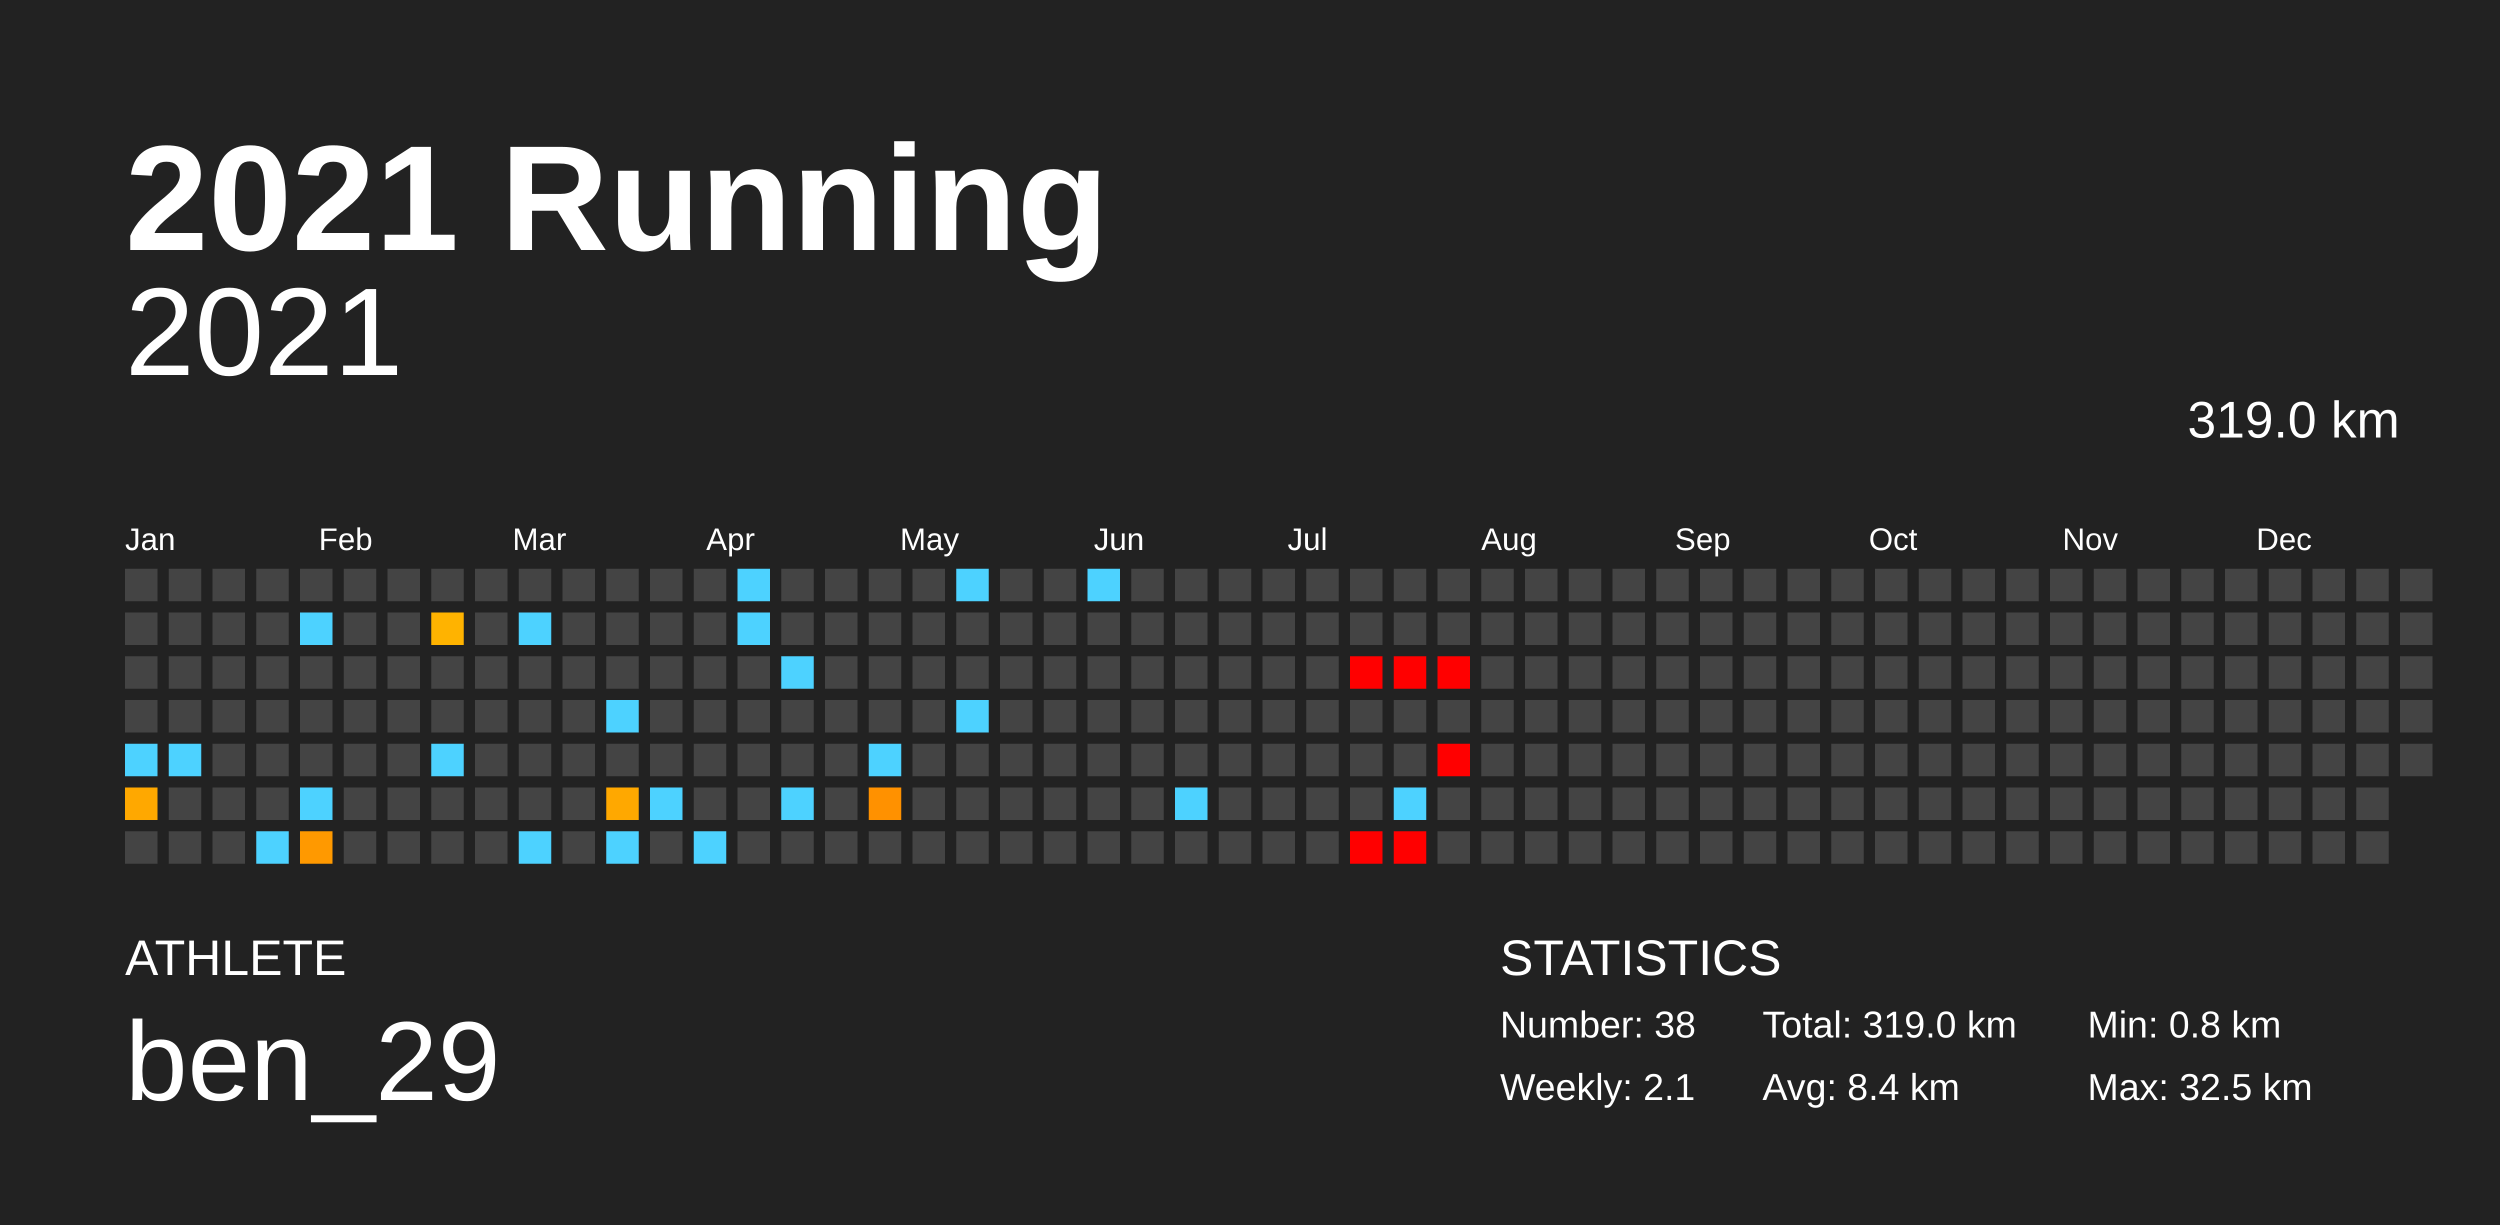
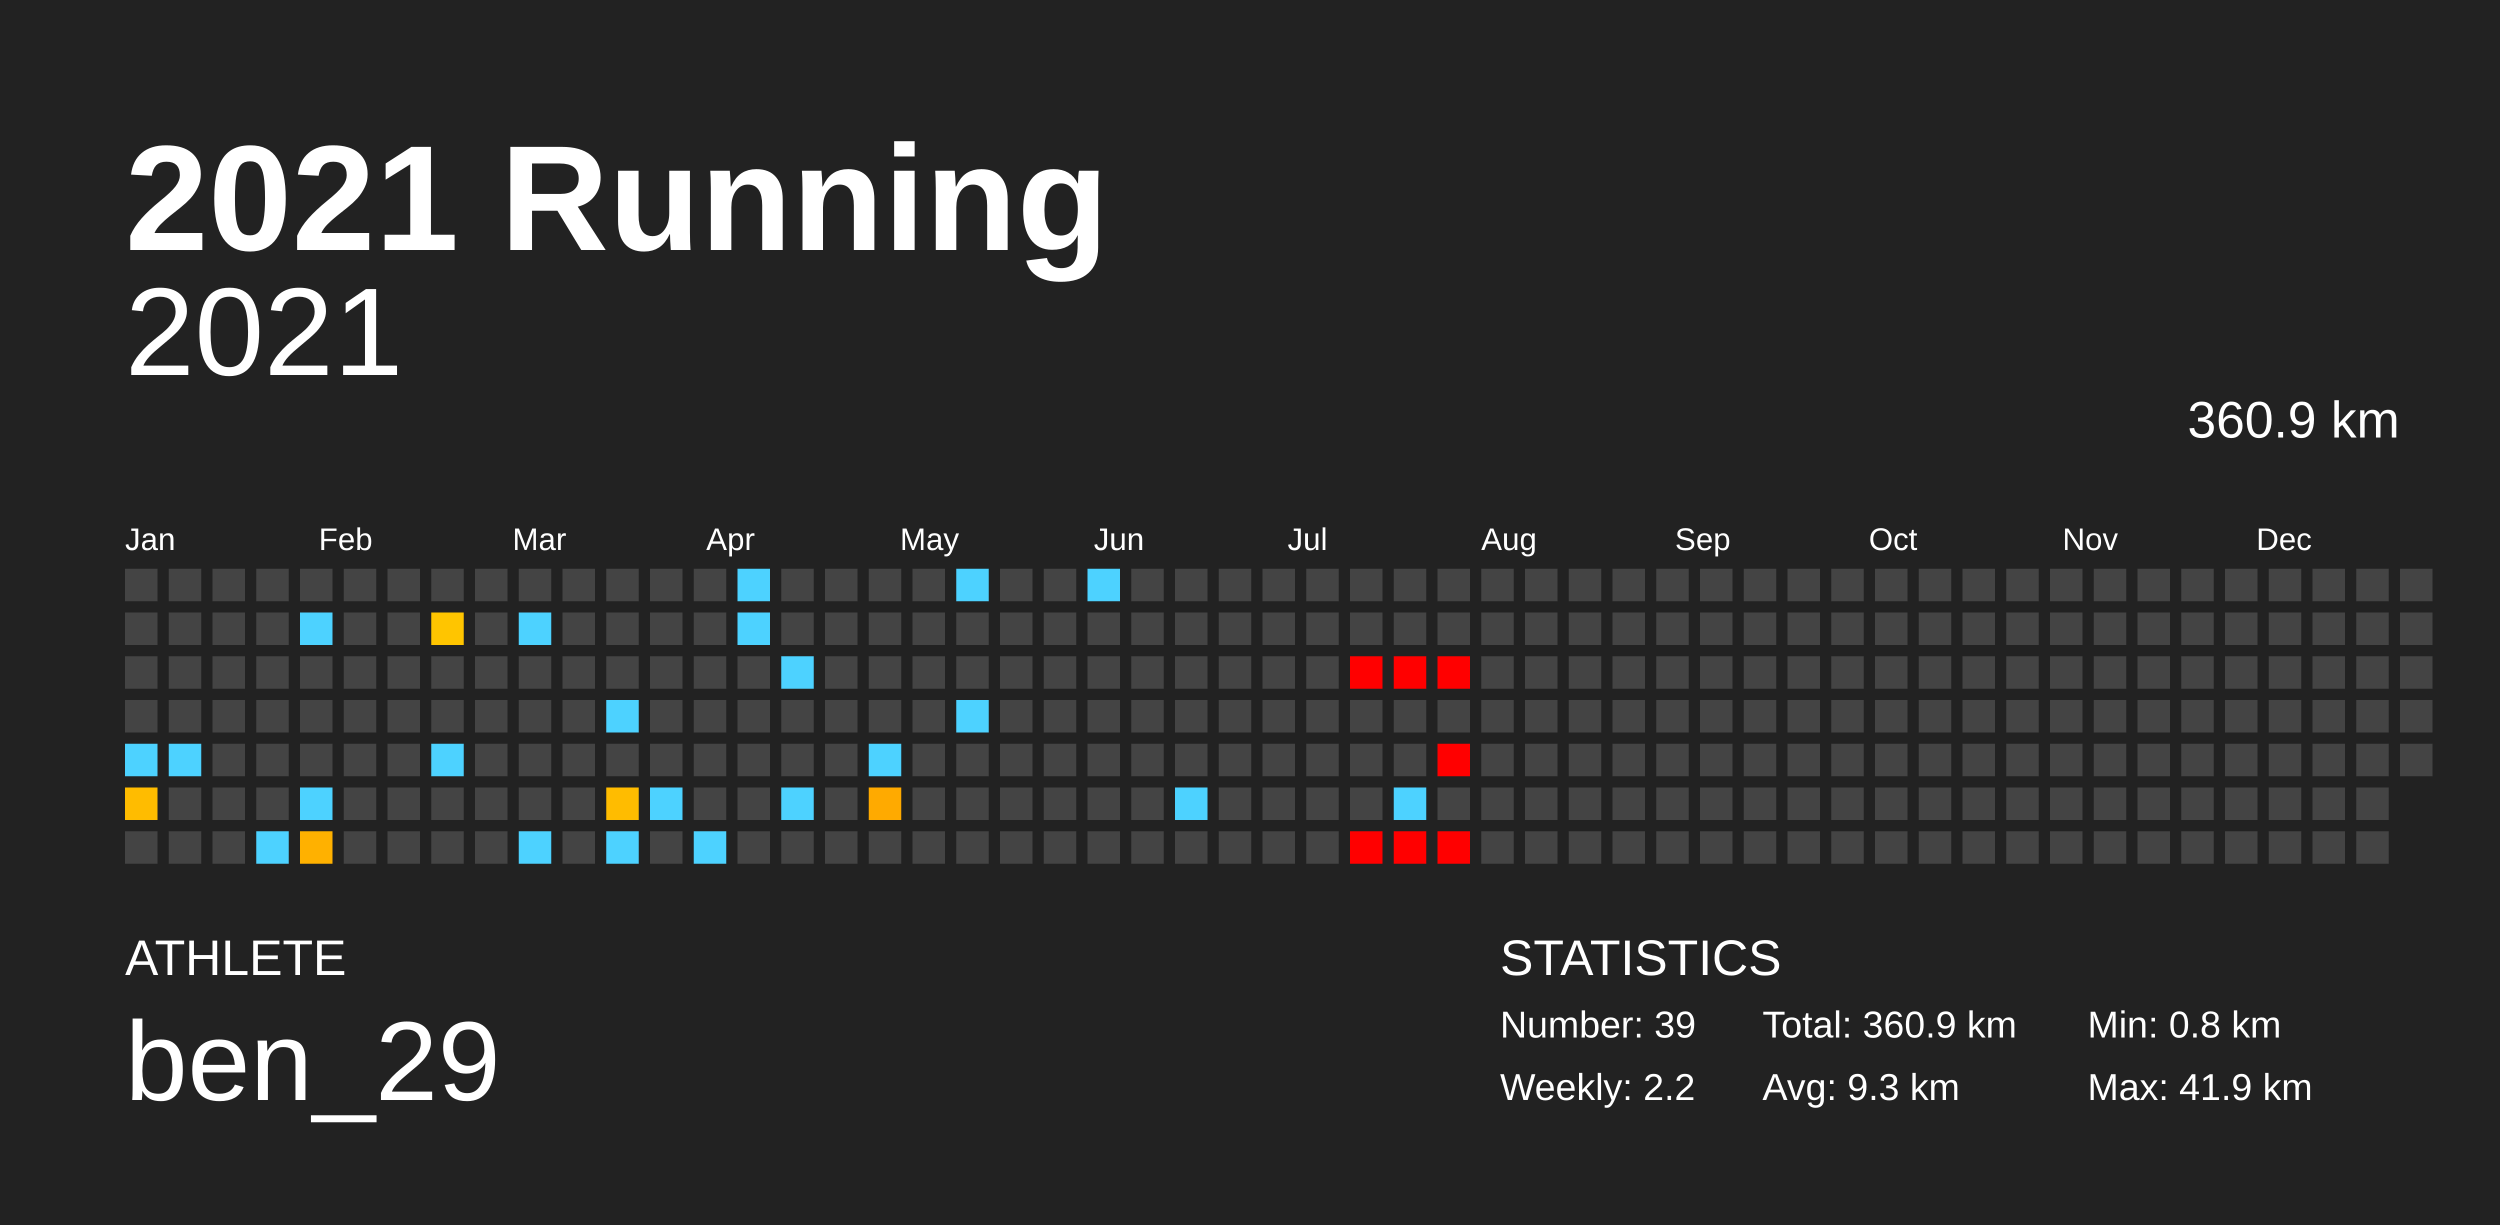
<svg xmlns="http://www.w3.org/2000/svg" baseProfile="full" height="98mm" version="1.1" viewBox="0,0,200,98" width="200mm">
  <defs />
  <rect fill="#222222" height="98" width="200" x="0" y="0" />
  <text fill="#FFFFFF" style="font-size:12px; font-family:Arial; font-weight:bold;" x="10" y="20">2021 Running</text>
  <text fill="#FFFFFF" style="font-size:4px; font-family:Arial" x="10" y="78">ATHLETE</text>
  <text fill="#FFFFFF" style="font-size:9px; font-family:Arial" x="10" y="88">ben_29</text>
  <text fill="#FFFFFF" style="font-size:4px; font-family:Arial" x="120" y="78">STATISTICS</text>
-   <text fill="#FFFFFF" style="font-size:3px; font-family:Arial" x="120" y="83">Number: 38</text>
-   <text fill="#FFFFFF" style="font-size:3px; font-family:Arial" x="120" y="88">Weekly: 2.1</text>
-   <text fill="#FFFFFF" style="font-size:3px; font-family:Arial" x="141" y="83">Total: 319.0 km</text>
-   <text fill="#FFFFFF" style="font-size:3px; font-family:Arial" x="141" y="88">Avg: 8.4 km</text>
+   <text fill="#FFFFFF" style="font-size:3px; font-family:Arial" x="120" y="83">Number: 39</text>
+   <text fill="#FFFFFF" style="font-size:3px; font-family:Arial" x="120" y="88">Weekly: 2.2</text>
+   <text fill="#FFFFFF" style="font-size:3px; font-family:Arial" x="141" y="83">Total: 360.9 km</text>
+   <text fill="#FFFFFF" style="font-size:3px; font-family:Arial" x="141" y="88">Avg: 9.3 km</text>
  <text fill="#FFFFFF" style="font-size:3px; font-family:Arial" x="167" y="83">Min: 0.8 km</text>
-   <text fill="#FFFFFF" style="font-size:3px; font-family:Arial" x="167" y="88">Max: 32.5 km</text>
+   <text fill="#FFFFFF" style="font-size:3px; font-family:Arial" x="167" y="88">Max: 41.9 km</text>
  <text alignment-baseline="hanging" fill="#FFFFFF" style="font-size:10.0px; font-family:Arial;" x="10" y="30">2021</text>
-   <text alignment-baseline="hanging" fill="#FFFFFF" style="font-size:4.125px; font-family:Arial;" x="175" y="35">319.0 km</text>
+   <text alignment-baseline="hanging" fill="#FFFFFF" style="font-size:4.125px; font-family:Arial;" x="175" y="35">360.9 km</text>
  <text fill="#FFFFFF" style="font-size:2.5px; font-family:Arial" x="10.0" y="44">Jan</text>
  <text fill="#FFFFFF" style="font-size:2.5px; font-family:Arial" x="25.5" y="44">Feb</text>
  <text fill="#FFFFFF" style="font-size:2.5px; font-family:Arial" x="41.0" y="44">Mar</text>
  <text fill="#FFFFFF" style="font-size:2.5px; font-family:Arial" x="56.5" y="44">Apr</text>
  <text fill="#FFFFFF" style="font-size:2.5px; font-family:Arial" x="72.0" y="44">May</text>
  <text fill="#FFFFFF" style="font-size:2.5px; font-family:Arial" x="87.5" y="44">Jun</text>
  <text fill="#FFFFFF" style="font-size:2.5px; font-family:Arial" x="103.0" y="44">Jul</text>
  <text fill="#FFFFFF" style="font-size:2.5px; font-family:Arial" x="118.5" y="44">Aug</text>
  <text fill="#FFFFFF" style="font-size:2.5px; font-family:Arial" x="134.0" y="44">Sep</text>
  <text fill="#FFFFFF" style="font-size:2.5px; font-family:Arial" x="149.5" y="44">Oct</text>
  <text fill="#FFFFFF" style="font-size:2.5px; font-family:Arial" x="165.0" y="44">Nov</text>
  <text fill="#FFFFFF" style="font-size:2.5px; font-family:Arial" x="180.5" y="44">Dec</text>
  <rect fill="#444444" height="2.6" width="2.6" x="10.0" y="45.5" />
  <rect fill="#444444" height="2.6" width="2.6" x="10.0" y="49.0" />
  <rect fill="#444444" height="2.6" width="2.6" x="10.0" y="52.5" />
  <rect fill="#444444" height="2.6" width="2.6" x="10.0" y="56.0" />
  <rect fill="#4dd2ff" height="2.6" width="2.6" x="10.0" y="59.5" />
-   <rect fill="#ffa800" height="2.6" width="2.6" x="10.0" y="63.0" />
+   <rect fill="#ffbc00" height="2.6" width="2.6" x="10.0" y="63.0" />
  <rect fill="#444444" height="2.6" width="2.6" x="10.0" y="66.5" />
  <rect fill="#444444" height="2.6" width="2.6" x="13.5" y="45.5" />
  <rect fill="#444444" height="2.6" width="2.6" x="13.5" y="49.0" />
  <rect fill="#444444" height="2.6" width="2.6" x="13.5" y="52.5" />
  <rect fill="#444444" height="2.6" width="2.6" x="13.5" y="56.0" />
  <rect fill="#4dd2ff" height="2.6" width="2.6" x="13.5" y="59.5" />
  <rect fill="#444444" height="2.6" width="2.6" x="13.5" y="63.0" />
  <rect fill="#444444" height="2.6" width="2.6" x="13.5" y="66.5" />
  <rect fill="#444444" height="2.6" width="2.6" x="17.0" y="45.5" />
  <rect fill="#444444" height="2.6" width="2.6" x="17.0" y="49.0" />
  <rect fill="#444444" height="2.6" width="2.6" x="17.0" y="52.5" />
  <rect fill="#444444" height="2.6" width="2.6" x="17.0" y="56.0" />
  <rect fill="#444444" height="2.6" width="2.6" x="17.0" y="59.5" />
  <rect fill="#444444" height="2.6" width="2.6" x="17.0" y="63.0" />
  <rect fill="#444444" height="2.6" width="2.6" x="17.0" y="66.5" />
  <rect fill="#444444" height="2.6" width="2.6" x="20.5" y="45.5" />
  <rect fill="#444444" height="2.6" width="2.6" x="20.5" y="49.0" />
  <rect fill="#444444" height="2.6" width="2.6" x="20.5" y="52.5" />
  <rect fill="#444444" height="2.6" width="2.6" x="20.5" y="56.0" />
  <rect fill="#444444" height="2.6" width="2.6" x="20.5" y="59.5" />
  <rect fill="#444444" height="2.6" width="2.6" x="20.5" y="63.0" />
  <rect fill="#4dd2ff" height="2.6" width="2.6" x="20.5" y="66.5" />
  <rect fill="#444444" height="2.6" width="2.6" x="24.0" y="45.5" />
  <rect fill="#4dd2ff" height="2.6" width="2.6" x="24.0" y="49.0" />
  <rect fill="#444444" height="2.6" width="2.6" x="24.0" y="52.5" />
  <rect fill="#444444" height="2.6" width="2.6" x="24.0" y="56.0" />
  <rect fill="#444444" height="2.6" width="2.6" x="24.0" y="59.5" />
  <rect fill="#4dd2ff" height="2.6" width="2.6" x="24.0" y="63.0" />
-   <rect fill="#ff9900" height="2.6" width="2.6" x="24.0" y="66.5" />
+   <rect fill="#ffb100" height="2.6" width="2.6" x="24.0" y="66.5" />
  <rect fill="#444444" height="2.6" width="2.6" x="27.5" y="45.5" />
  <rect fill="#444444" height="2.6" width="2.6" x="27.5" y="49.0" />
  <rect fill="#444444" height="2.6" width="2.6" x="27.5" y="52.5" />
  <rect fill="#444444" height="2.6" width="2.6" x="27.5" y="56.0" />
  <rect fill="#444444" height="2.6" width="2.6" x="27.5" y="59.5" />
  <rect fill="#444444" height="2.6" width="2.6" x="27.5" y="63.0" />
  <rect fill="#444444" height="2.6" width="2.6" x="27.5" y="66.5" />
  <rect fill="#444444" height="2.6" width="2.6" x="31.0" y="45.5" />
  <rect fill="#444444" height="2.6" width="2.6" x="31.0" y="49.0" />
  <rect fill="#444444" height="2.6" width="2.6" x="31.0" y="52.5" />
  <rect fill="#444444" height="2.6" width="2.6" x="31.0" y="56.0" />
  <rect fill="#444444" height="2.6" width="2.6" x="31.0" y="59.5" />
  <rect fill="#444444" height="2.6" width="2.6" x="31.0" y="63.0" />
  <rect fill="#444444" height="2.6" width="2.6" x="31.0" y="66.5" />
  <rect fill="#444444" height="2.6" width="2.6" x="34.5" y="45.5" />
-   <rect fill="#ffb300" height="2.6" width="2.6" x="34.5" y="49.0" />
+   <rect fill="#ffc500" height="2.6" width="2.6" x="34.5" y="49.0" />
  <rect fill="#444444" height="2.6" width="2.6" x="34.5" y="52.5" />
  <rect fill="#444444" height="2.6" width="2.6" x="34.5" y="56.0" />
  <rect fill="#4dd2ff" height="2.6" width="2.6" x="34.5" y="59.5" />
  <rect fill="#444444" height="2.6" width="2.6" x="34.5" y="63.0" />
  <rect fill="#444444" height="2.6" width="2.6" x="34.5" y="66.5" />
  <rect fill="#444444" height="2.6" width="2.6" x="38.0" y="45.5" />
  <rect fill="#444444" height="2.6" width="2.6" x="38.0" y="49.0" />
  <rect fill="#444444" height="2.6" width="2.6" x="38.0" y="52.5" />
  <rect fill="#444444" height="2.6" width="2.6" x="38.0" y="56.0" />
  <rect fill="#444444" height="2.6" width="2.6" x="38.0" y="59.5" />
  <rect fill="#444444" height="2.6" width="2.6" x="38.0" y="63.0" />
  <rect fill="#444444" height="2.6" width="2.6" x="38.0" y="66.5" />
  <rect fill="#444444" height="2.6" width="2.6" x="41.5" y="45.5" />
  <rect fill="#4dd2ff" height="2.6" width="2.6" x="41.5" y="49.0" />
  <rect fill="#444444" height="2.6" width="2.6" x="41.5" y="52.5" />
  <rect fill="#444444" height="2.6" width="2.6" x="41.5" y="56.0" />
  <rect fill="#444444" height="2.6" width="2.6" x="41.5" y="59.5" />
  <rect fill="#444444" height="2.6" width="2.6" x="41.5" y="63.0" />
  <rect fill="#4dd2ff" height="2.6" width="2.6" x="41.5" y="66.5" />
  <rect fill="#444444" height="2.6" width="2.6" x="45.0" y="45.5" />
  <rect fill="#444444" height="2.6" width="2.6" x="45.0" y="49.0" />
  <rect fill="#444444" height="2.6" width="2.6" x="45.0" y="52.5" />
  <rect fill="#444444" height="2.6" width="2.6" x="45.0" y="56.0" />
  <rect fill="#444444" height="2.6" width="2.6" x="45.0" y="59.5" />
  <rect fill="#444444" height="2.6" width="2.6" x="45.0" y="63.0" />
  <rect fill="#444444" height="2.6" width="2.6" x="45.0" y="66.5" />
  <rect fill="#444444" height="2.6" width="2.6" x="48.5" y="45.5" />
  <rect fill="#444444" height="2.6" width="2.6" x="48.5" y="49.0" />
  <rect fill="#444444" height="2.6" width="2.6" x="48.5" y="52.5" />
  <rect fill="#4dd2ff" height="2.6" width="2.6" x="48.5" y="56.0" />
  <rect fill="#444444" height="2.6" width="2.6" x="48.5" y="59.5" />
-   <rect fill="#ffa800" height="2.6" width="2.6" x="48.5" y="63.0" />
+   <rect fill="#ffbc00" height="2.6" width="2.6" x="48.5" y="63.0" />
  <rect fill="#4dd2ff" height="2.6" width="2.6" x="48.5" y="66.5" />
  <rect fill="#444444" height="2.6" width="2.6" x="52.0" y="45.5" />
  <rect fill="#444444" height="2.6" width="2.6" x="52.0" y="49.0" />
  <rect fill="#444444" height="2.6" width="2.6" x="52.0" y="52.5" />
  <rect fill="#444444" height="2.6" width="2.6" x="52.0" y="56.0" />
  <rect fill="#444444" height="2.6" width="2.6" x="52.0" y="59.5" />
  <rect fill="#4dd2ff" height="2.6" width="2.6" x="52.0" y="63.0" />
  <rect fill="#444444" height="2.6" width="2.6" x="52.0" y="66.5" />
  <rect fill="#444444" height="2.6" width="2.6" x="55.5" y="45.5" />
  <rect fill="#444444" height="2.6" width="2.6" x="55.5" y="49.0" />
  <rect fill="#444444" height="2.6" width="2.6" x="55.5" y="52.5" />
  <rect fill="#444444" height="2.6" width="2.6" x="55.5" y="56.0" />
  <rect fill="#444444" height="2.6" width="2.6" x="55.5" y="59.5" />
  <rect fill="#444444" height="2.6" width="2.6" x="55.5" y="63.0" />
  <rect fill="#4dd2ff" height="2.6" width="2.6" x="55.5" y="66.5" />
  <rect fill="#4dd2ff" height="2.6" width="2.6" x="59.0" y="45.5" />
  <rect fill="#4dd2ff" height="2.6" width="2.6" x="59.0" y="49.0" />
  <rect fill="#444444" height="2.6" width="2.6" x="59.0" y="52.5" />
  <rect fill="#444444" height="2.6" width="2.6" x="59.0" y="56.0" />
  <rect fill="#444444" height="2.6" width="2.6" x="59.0" y="59.5" />
  <rect fill="#444444" height="2.6" width="2.6" x="59.0" y="63.0" />
  <rect fill="#444444" height="2.6" width="2.6" x="59.0" y="66.5" />
  <rect fill="#444444" height="2.6" width="2.6" x="62.5" y="45.5" />
  <rect fill="#444444" height="2.6" width="2.6" x="62.5" y="49.0" />
  <rect fill="#4dd2ff" height="2.6" width="2.6" x="62.5" y="52.5" />
  <rect fill="#444444" height="2.6" width="2.6" x="62.5" y="56.0" />
  <rect fill="#444444" height="2.6" width="2.6" x="62.5" y="59.5" />
  <rect fill="#4dd2ff" height="2.6" width="2.6" x="62.5" y="63.0" />
  <rect fill="#444444" height="2.6" width="2.6" x="62.5" y="66.5" />
  <rect fill="#444444" height="2.6" width="2.6" x="66.0" y="45.5" />
  <rect fill="#444444" height="2.6" width="2.6" x="66.0" y="49.0" />
  <rect fill="#444444" height="2.6" width="2.6" x="66.0" y="52.5" />
  <rect fill="#444444" height="2.6" width="2.6" x="66.0" y="56.0" />
  <rect fill="#444444" height="2.6" width="2.6" x="66.0" y="59.5" />
  <rect fill="#444444" height="2.6" width="2.6" x="66.0" y="63.0" />
  <rect fill="#444444" height="2.6" width="2.6" x="66.0" y="66.5" />
  <rect fill="#444444" height="2.6" width="2.6" x="69.5" y="45.5" />
  <rect fill="#444444" height="2.6" width="2.6" x="69.5" y="49.0" />
  <rect fill="#444444" height="2.6" width="2.6" x="69.5" y="52.5" />
  <rect fill="#444444" height="2.6" width="2.6" x="69.5" y="56.0" />
  <rect fill="#4dd2ff" height="2.6" width="2.6" x="69.5" y="59.5" />
-   <rect fill="#ff9100" height="2.6" width="2.6" x="69.5" y="63.0" />
+   <rect fill="#ffaa00" height="2.6" width="2.6" x="69.5" y="63.0" />
  <rect fill="#444444" height="2.6" width="2.6" x="69.5" y="66.5" />
  <rect fill="#444444" height="2.6" width="2.6" x="73.0" y="45.5" />
  <rect fill="#444444" height="2.6" width="2.6" x="73.0" y="49.0" />
  <rect fill="#444444" height="2.6" width="2.6" x="73.0" y="52.5" />
  <rect fill="#444444" height="2.6" width="2.6" x="73.0" y="56.0" />
  <rect fill="#444444" height="2.6" width="2.6" x="73.0" y="59.5" />
  <rect fill="#444444" height="2.6" width="2.6" x="73.0" y="63.0" />
  <rect fill="#444444" height="2.6" width="2.6" x="73.0" y="66.5" />
  <rect fill="#4dd2ff" height="2.6" width="2.6" x="76.5" y="45.5" />
  <rect fill="#444444" height="2.6" width="2.6" x="76.5" y="49.0" />
  <rect fill="#444444" height="2.6" width="2.6" x="76.5" y="52.5" />
  <rect fill="#4dd2ff" height="2.6" width="2.6" x="76.5" y="56.0" />
  <rect fill="#444444" height="2.6" width="2.6" x="76.5" y="59.5" />
  <rect fill="#444444" height="2.6" width="2.6" x="76.5" y="63.0" />
  <rect fill="#444444" height="2.6" width="2.6" x="76.5" y="66.5" />
  <rect fill="#444444" height="2.6" width="2.6" x="80.0" y="45.5" />
  <rect fill="#444444" height="2.6" width="2.6" x="80.0" y="49.0" />
  <rect fill="#444444" height="2.6" width="2.6" x="80.0" y="52.5" />
  <rect fill="#444444" height="2.6" width="2.6" x="80.0" y="56.0" />
  <rect fill="#444444" height="2.6" width="2.6" x="80.0" y="59.5" />
  <rect fill="#444444" height="2.6" width="2.6" x="80.0" y="63.0" />
  <rect fill="#444444" height="2.6" width="2.6" x="80.0" y="66.5" />
  <rect fill="#444444" height="2.6" width="2.6" x="83.5" y="45.5" />
  <rect fill="#444444" height="2.6" width="2.6" x="83.5" y="49.0" />
  <rect fill="#444444" height="2.6" width="2.6" x="83.5" y="52.5" />
  <rect fill="#444444" height="2.6" width="2.6" x="83.5" y="56.0" />
  <rect fill="#444444" height="2.6" width="2.6" x="83.5" y="59.5" />
  <rect fill="#444444" height="2.6" width="2.6" x="83.5" y="63.0" />
  <rect fill="#444444" height="2.6" width="2.6" x="83.5" y="66.5" />
  <rect fill="#4dd2ff" height="2.6" width="2.6" x="87.0" y="45.5" />
  <rect fill="#444444" height="2.6" width="2.6" x="87.0" y="49.0" />
  <rect fill="#444444" height="2.6" width="2.6" x="87.0" y="52.5" />
  <rect fill="#444444" height="2.6" width="2.6" x="87.0" y="56.0" />
  <rect fill="#444444" height="2.6" width="2.6" x="87.0" y="59.5" />
  <rect fill="#444444" height="2.6" width="2.6" x="87.0" y="63.0" />
  <rect fill="#444444" height="2.6" width="2.6" x="87.0" y="66.5" />
  <rect fill="#444444" height="2.6" width="2.6" x="90.5" y="45.5" />
  <rect fill="#444444" height="2.6" width="2.6" x="90.5" y="49.0" />
  <rect fill="#444444" height="2.6" width="2.6" x="90.5" y="52.5" />
  <rect fill="#444444" height="2.6" width="2.6" x="90.5" y="56.0" />
  <rect fill="#444444" height="2.6" width="2.6" x="90.5" y="59.5" />
  <rect fill="#444444" height="2.6" width="2.6" x="90.5" y="63.0" />
  <rect fill="#444444" height="2.6" width="2.6" x="90.5" y="66.5" />
  <rect fill="#444444" height="2.6" width="2.6" x="94.0" y="45.5" />
  <rect fill="#444444" height="2.6" width="2.6" x="94.0" y="49.0" />
  <rect fill="#444444" height="2.6" width="2.6" x="94.0" y="52.5" />
  <rect fill="#444444" height="2.6" width="2.6" x="94.0" y="56.0" />
  <rect fill="#444444" height="2.6" width="2.6" x="94.0" y="59.5" />
  <rect fill="#4dd2ff" height="2.6" width="2.6" x="94.0" y="63.0" />
  <rect fill="#444444" height="2.6" width="2.6" x="94.0" y="66.5" />
  <rect fill="#444444" height="2.6" width="2.6" x="97.5" y="45.5" />
  <rect fill="#444444" height="2.6" width="2.6" x="97.5" y="49.0" />
  <rect fill="#444444" height="2.6" width="2.6" x="97.5" y="52.5" />
  <rect fill="#444444" height="2.6" width="2.6" x="97.5" y="56.0" />
  <rect fill="#444444" height="2.6" width="2.6" x="97.5" y="59.5" />
  <rect fill="#444444" height="2.6" width="2.6" x="97.5" y="63.0" />
  <rect fill="#444444" height="2.6" width="2.6" x="97.5" y="66.5" />
  <rect fill="#444444" height="2.6" width="2.6" x="101.0" y="45.5" />
  <rect fill="#444444" height="2.6" width="2.6" x="101.0" y="49.0" />
  <rect fill="#444444" height="2.6" width="2.6" x="101.0" y="52.5" />
  <rect fill="#444444" height="2.6" width="2.6" x="101.0" y="56.0" />
  <rect fill="#444444" height="2.6" width="2.6" x="101.0" y="59.5" />
  <rect fill="#444444" height="2.6" width="2.6" x="101.0" y="63.0" />
  <rect fill="#444444" height="2.6" width="2.6" x="101.0" y="66.5" />
  <rect fill="#444444" height="2.6" width="2.6" x="104.5" y="45.5" />
  <rect fill="#444444" height="2.6" width="2.6" x="104.5" y="49.0" />
  <rect fill="#444444" height="2.6" width="2.6" x="104.5" y="52.5" />
  <rect fill="#444444" height="2.6" width="2.6" x="104.5" y="56.0" />
  <rect fill="#444444" height="2.6" width="2.6" x="104.5" y="59.5" />
  <rect fill="#444444" height="2.6" width="2.6" x="104.5" y="63.0" />
  <rect fill="#444444" height="2.6" width="2.6" x="104.5" y="66.5" />
  <rect fill="#444444" height="2.6" width="2.6" x="108.0" y="45.5" />
  <rect fill="#444444" height="2.6" width="2.6" x="108.0" y="49.0" />
  <rect fill="red" height="2.6" width="2.6" x="108.0" y="52.5" />
  <rect fill="#444444" height="2.6" width="2.6" x="108.0" y="56.0" />
  <rect fill="#444444" height="2.6" width="2.6" x="108.0" y="59.5" />
  <rect fill="#444444" height="2.6" width="2.6" x="108.0" y="63.0" />
  <rect fill="red" height="2.6" width="2.6" x="108.0" y="66.5" />
  <rect fill="#444444" height="2.6" width="2.6" x="111.5" y="45.5" />
  <rect fill="#444444" height="2.6" width="2.6" x="111.5" y="49.0" />
  <rect fill="red" height="2.6" width="2.6" x="111.5" y="52.5" />
  <rect fill="#444444" height="2.6" width="2.6" x="111.5" y="56.0" />
  <rect fill="#444444" height="2.6" width="2.6" x="111.5" y="59.5" />
  <rect fill="#4dd2ff" height="2.6" width="2.6" x="111.5" y="63.0" />
  <rect fill="red" height="2.6" width="2.6" x="111.5" y="66.5" />
  <rect fill="#444444" height="2.6" width="2.6" x="115.0" y="45.5" />
  <rect fill="#444444" height="2.6" width="2.6" x="115.0" y="49.0" />
  <rect fill="red" height="2.6" width="2.6" x="115.0" y="52.5" />
  <rect fill="#444444" height="2.6" width="2.6" x="115.0" y="56.0" />
  <rect fill="red" height="2.6" width="2.6" x="115.0" y="59.5" />
  <rect fill="#444444" height="2.6" width="2.6" x="115.0" y="63.0" />
-   <rect fill="#444444" height="2.6" width="2.6" x="115.0" y="66.5" />
+   <rect fill="red" height="2.6" width="2.6" x="115.0" y="66.5" />
  <rect fill="#444444" height="2.6" width="2.6" x="118.5" y="45.5" />
  <rect fill="#444444" height="2.6" width="2.6" x="118.5" y="49.0" />
  <rect fill="#444444" height="2.6" width="2.6" x="118.5" y="52.5" />
  <rect fill="#444444" height="2.6" width="2.6" x="118.5" y="56.0" />
  <rect fill="#444444" height="2.6" width="2.6" x="118.5" y="59.5" />
  <rect fill="#444444" height="2.6" width="2.6" x="118.5" y="63.0" />
  <rect fill="#444444" height="2.6" width="2.6" x="118.5" y="66.5" />
  <rect fill="#444444" height="2.6" width="2.6" x="122.0" y="45.5" />
  <rect fill="#444444" height="2.6" width="2.6" x="122.0" y="49.0" />
  <rect fill="#444444" height="2.6" width="2.6" x="122.0" y="52.5" />
  <rect fill="#444444" height="2.6" width="2.6" x="122.0" y="56.0" />
  <rect fill="#444444" height="2.6" width="2.6" x="122.0" y="59.5" />
  <rect fill="#444444" height="2.6" width="2.6" x="122.0" y="63.0" />
  <rect fill="#444444" height="2.6" width="2.6" x="122.0" y="66.5" />
  <rect fill="#444444" height="2.6" width="2.6" x="125.5" y="45.5" />
  <rect fill="#444444" height="2.6" width="2.6" x="125.5" y="49.0" />
  <rect fill="#444444" height="2.6" width="2.6" x="125.5" y="52.5" />
  <rect fill="#444444" height="2.6" width="2.6" x="125.5" y="56.0" />
  <rect fill="#444444" height="2.6" width="2.6" x="125.5" y="59.5" />
  <rect fill="#444444" height="2.6" width="2.6" x="125.5" y="63.0" />
  <rect fill="#444444" height="2.6" width="2.6" x="125.5" y="66.5" />
  <rect fill="#444444" height="2.6" width="2.6" x="129.0" y="45.5" />
  <rect fill="#444444" height="2.6" width="2.6" x="129.0" y="49.0" />
  <rect fill="#444444" height="2.6" width="2.6" x="129.0" y="52.5" />
  <rect fill="#444444" height="2.6" width="2.6" x="129.0" y="56.0" />
  <rect fill="#444444" height="2.6" width="2.6" x="129.0" y="59.5" />
  <rect fill="#444444" height="2.6" width="2.6" x="129.0" y="63.0" />
  <rect fill="#444444" height="2.6" width="2.6" x="129.0" y="66.5" />
  <rect fill="#444444" height="2.6" width="2.6" x="132.5" y="45.5" />
  <rect fill="#444444" height="2.6" width="2.6" x="132.5" y="49.0" />
  <rect fill="#444444" height="2.6" width="2.6" x="132.5" y="52.5" />
  <rect fill="#444444" height="2.6" width="2.6" x="132.5" y="56.0" />
  <rect fill="#444444" height="2.6" width="2.6" x="132.5" y="59.5" />
  <rect fill="#444444" height="2.6" width="2.6" x="132.5" y="63.0" />
  <rect fill="#444444" height="2.6" width="2.6" x="132.5" y="66.5" />
  <rect fill="#444444" height="2.6" width="2.6" x="136.0" y="45.5" />
  <rect fill="#444444" height="2.6" width="2.6" x="136.0" y="49.0" />
  <rect fill="#444444" height="2.6" width="2.6" x="136.0" y="52.5" />
  <rect fill="#444444" height="2.6" width="2.6" x="136.0" y="56.0" />
  <rect fill="#444444" height="2.6" width="2.6" x="136.0" y="59.5" />
  <rect fill="#444444" height="2.6" width="2.6" x="136.0" y="63.0" />
  <rect fill="#444444" height="2.6" width="2.6" x="136.0" y="66.5" />
  <rect fill="#444444" height="2.6" width="2.6" x="139.5" y="45.5" />
  <rect fill="#444444" height="2.6" width="2.6" x="139.5" y="49.0" />
  <rect fill="#444444" height="2.6" width="2.6" x="139.5" y="52.5" />
  <rect fill="#444444" height="2.6" width="2.6" x="139.5" y="56.0" />
  <rect fill="#444444" height="2.6" width="2.6" x="139.5" y="59.5" />
  <rect fill="#444444" height="2.6" width="2.6" x="139.5" y="63.0" />
  <rect fill="#444444" height="2.6" width="2.6" x="139.5" y="66.5" />
  <rect fill="#444444" height="2.6" width="2.6" x="143.0" y="45.5" />
  <rect fill="#444444" height="2.6" width="2.6" x="143.0" y="49.0" />
  <rect fill="#444444" height="2.6" width="2.6" x="143.0" y="52.5" />
  <rect fill="#444444" height="2.6" width="2.6" x="143.0" y="56.0" />
  <rect fill="#444444" height="2.6" width="2.6" x="143.0" y="59.5" />
  <rect fill="#444444" height="2.6" width="2.6" x="143.0" y="63.0" />
  <rect fill="#444444" height="2.6" width="2.6" x="143.0" y="66.5" />
  <rect fill="#444444" height="2.6" width="2.6" x="146.5" y="45.5" />
  <rect fill="#444444" height="2.6" width="2.6" x="146.5" y="49.0" />
  <rect fill="#444444" height="2.6" width="2.6" x="146.5" y="52.5" />
  <rect fill="#444444" height="2.6" width="2.6" x="146.5" y="56.0" />
  <rect fill="#444444" height="2.6" width="2.6" x="146.5" y="59.5" />
  <rect fill="#444444" height="2.6" width="2.6" x="146.5" y="63.0" />
  <rect fill="#444444" height="2.6" width="2.6" x="146.5" y="66.5" />
  <rect fill="#444444" height="2.6" width="2.6" x="150.0" y="45.5" />
  <rect fill="#444444" height="2.6" width="2.6" x="150.0" y="49.0" />
  <rect fill="#444444" height="2.6" width="2.6" x="150.0" y="52.5" />
  <rect fill="#444444" height="2.6" width="2.6" x="150.0" y="56.0" />
  <rect fill="#444444" height="2.6" width="2.6" x="150.0" y="59.5" />
  <rect fill="#444444" height="2.6" width="2.6" x="150.0" y="63.0" />
  <rect fill="#444444" height="2.6" width="2.6" x="150.0" y="66.5" />
  <rect fill="#444444" height="2.6" width="2.6" x="153.5" y="45.5" />
  <rect fill="#444444" height="2.6" width="2.6" x="153.5" y="49.0" />
  <rect fill="#444444" height="2.6" width="2.6" x="153.5" y="52.5" />
  <rect fill="#444444" height="2.6" width="2.6" x="153.5" y="56.0" />
  <rect fill="#444444" height="2.6" width="2.6" x="153.5" y="59.5" />
  <rect fill="#444444" height="2.6" width="2.6" x="153.5" y="63.0" />
  <rect fill="#444444" height="2.6" width="2.6" x="153.5" y="66.5" />
  <rect fill="#444444" height="2.6" width="2.6" x="157.0" y="45.5" />
  <rect fill="#444444" height="2.6" width="2.6" x="157.0" y="49.0" />
  <rect fill="#444444" height="2.6" width="2.6" x="157.0" y="52.5" />
  <rect fill="#444444" height="2.6" width="2.6" x="157.0" y="56.0" />
  <rect fill="#444444" height="2.6" width="2.6" x="157.0" y="59.5" />
  <rect fill="#444444" height="2.6" width="2.6" x="157.0" y="63.0" />
  <rect fill="#444444" height="2.6" width="2.6" x="157.0" y="66.5" />
  <rect fill="#444444" height="2.6" width="2.6" x="160.5" y="45.5" />
  <rect fill="#444444" height="2.6" width="2.6" x="160.5" y="49.0" />
  <rect fill="#444444" height="2.6" width="2.6" x="160.5" y="52.5" />
  <rect fill="#444444" height="2.6" width="2.6" x="160.5" y="56.0" />
  <rect fill="#444444" height="2.6" width="2.6" x="160.5" y="59.5" />
  <rect fill="#444444" height="2.6" width="2.6" x="160.5" y="63.0" />
  <rect fill="#444444" height="2.6" width="2.6" x="160.5" y="66.5" />
  <rect fill="#444444" height="2.6" width="2.6" x="164.0" y="45.5" />
  <rect fill="#444444" height="2.6" width="2.6" x="164.0" y="49.0" />
  <rect fill="#444444" height="2.6" width="2.6" x="164.0" y="52.5" />
  <rect fill="#444444" height="2.6" width="2.6" x="164.0" y="56.0" />
  <rect fill="#444444" height="2.6" width="2.6" x="164.0" y="59.5" />
  <rect fill="#444444" height="2.6" width="2.6" x="164.0" y="63.0" />
  <rect fill="#444444" height="2.6" width="2.6" x="164.0" y="66.5" />
  <rect fill="#444444" height="2.6" width="2.6" x="167.5" y="45.5" />
  <rect fill="#444444" height="2.6" width="2.6" x="167.5" y="49.0" />
  <rect fill="#444444" height="2.6" width="2.6" x="167.5" y="52.5" />
  <rect fill="#444444" height="2.6" width="2.6" x="167.5" y="56.0" />
  <rect fill="#444444" height="2.6" width="2.6" x="167.5" y="59.5" />
  <rect fill="#444444" height="2.6" width="2.6" x="167.5" y="63.0" />
  <rect fill="#444444" height="2.6" width="2.6" x="167.5" y="66.5" />
  <rect fill="#444444" height="2.6" width="2.6" x="171.0" y="45.5" />
  <rect fill="#444444" height="2.6" width="2.6" x="171.0" y="49.0" />
  <rect fill="#444444" height="2.6" width="2.6" x="171.0" y="52.5" />
  <rect fill="#444444" height="2.6" width="2.6" x="171.0" y="56.0" />
  <rect fill="#444444" height="2.6" width="2.6" x="171.0" y="59.5" />
  <rect fill="#444444" height="2.6" width="2.6" x="171.0" y="63.0" />
  <rect fill="#444444" height="2.6" width="2.6" x="171.0" y="66.5" />
  <rect fill="#444444" height="2.6" width="2.6" x="174.5" y="45.5" />
  <rect fill="#444444" height="2.6" width="2.6" x="174.5" y="49.0" />
  <rect fill="#444444" height="2.6" width="2.6" x="174.5" y="52.5" />
  <rect fill="#444444" height="2.6" width="2.6" x="174.5" y="56.0" />
  <rect fill="#444444" height="2.6" width="2.6" x="174.5" y="59.5" />
  <rect fill="#444444" height="2.6" width="2.6" x="174.5" y="63.0" />
  <rect fill="#444444" height="2.6" width="2.6" x="174.5" y="66.5" />
  <rect fill="#444444" height="2.6" width="2.6" x="178.0" y="45.5" />
  <rect fill="#444444" height="2.6" width="2.6" x="178.0" y="49.0" />
  <rect fill="#444444" height="2.6" width="2.6" x="178.0" y="52.5" />
  <rect fill="#444444" height="2.6" width="2.6" x="178.0" y="56.0" />
  <rect fill="#444444" height="2.6" width="2.6" x="178.0" y="59.5" />
  <rect fill="#444444" height="2.6" width="2.6" x="178.0" y="63.0" />
  <rect fill="#444444" height="2.6" width="2.6" x="178.0" y="66.5" />
  <rect fill="#444444" height="2.6" width="2.6" x="181.5" y="45.5" />
  <rect fill="#444444" height="2.6" width="2.6" x="181.5" y="49.0" />
  <rect fill="#444444" height="2.6" width="2.6" x="181.5" y="52.5" />
  <rect fill="#444444" height="2.6" width="2.6" x="181.5" y="56.0" />
  <rect fill="#444444" height="2.6" width="2.6" x="181.5" y="59.5" />
  <rect fill="#444444" height="2.6" width="2.6" x="181.5" y="63.0" />
  <rect fill="#444444" height="2.6" width="2.6" x="181.5" y="66.5" />
  <rect fill="#444444" height="2.6" width="2.6" x="185.0" y="45.5" />
  <rect fill="#444444" height="2.6" width="2.6" x="185.0" y="49.0" />
  <rect fill="#444444" height="2.6" width="2.6" x="185.0" y="52.5" />
  <rect fill="#444444" height="2.6" width="2.6" x="185.0" y="56.0" />
  <rect fill="#444444" height="2.6" width="2.6" x="185.0" y="59.5" />
  <rect fill="#444444" height="2.6" width="2.6" x="185.0" y="63.0" />
  <rect fill="#444444" height="2.6" width="2.6" x="185.0" y="66.5" />
  <rect fill="#444444" height="2.6" width="2.6" x="188.5" y="45.5" />
  <rect fill="#444444" height="2.6" width="2.6" x="188.5" y="49.0" />
  <rect fill="#444444" height="2.6" width="2.6" x="188.5" y="52.5" />
  <rect fill="#444444" height="2.6" width="2.6" x="188.5" y="56.0" />
  <rect fill="#444444" height="2.6" width="2.6" x="188.5" y="59.5" />
  <rect fill="#444444" height="2.6" width="2.6" x="188.5" y="63.0" />
  <rect fill="#444444" height="2.6" width="2.6" x="188.5" y="66.5" />
  <rect fill="#444444" height="2.6" width="2.6" x="192.0" y="45.5" />
  <rect fill="#444444" height="2.6" width="2.6" x="192.0" y="49.0" />
  <rect fill="#444444" height="2.6" width="2.6" x="192.0" y="52.5" />
  <rect fill="#444444" height="2.6" width="2.6" x="192.0" y="56.0" />
  <rect fill="#444444" height="2.6" width="2.6" x="192.0" y="59.5" />
</svg>
